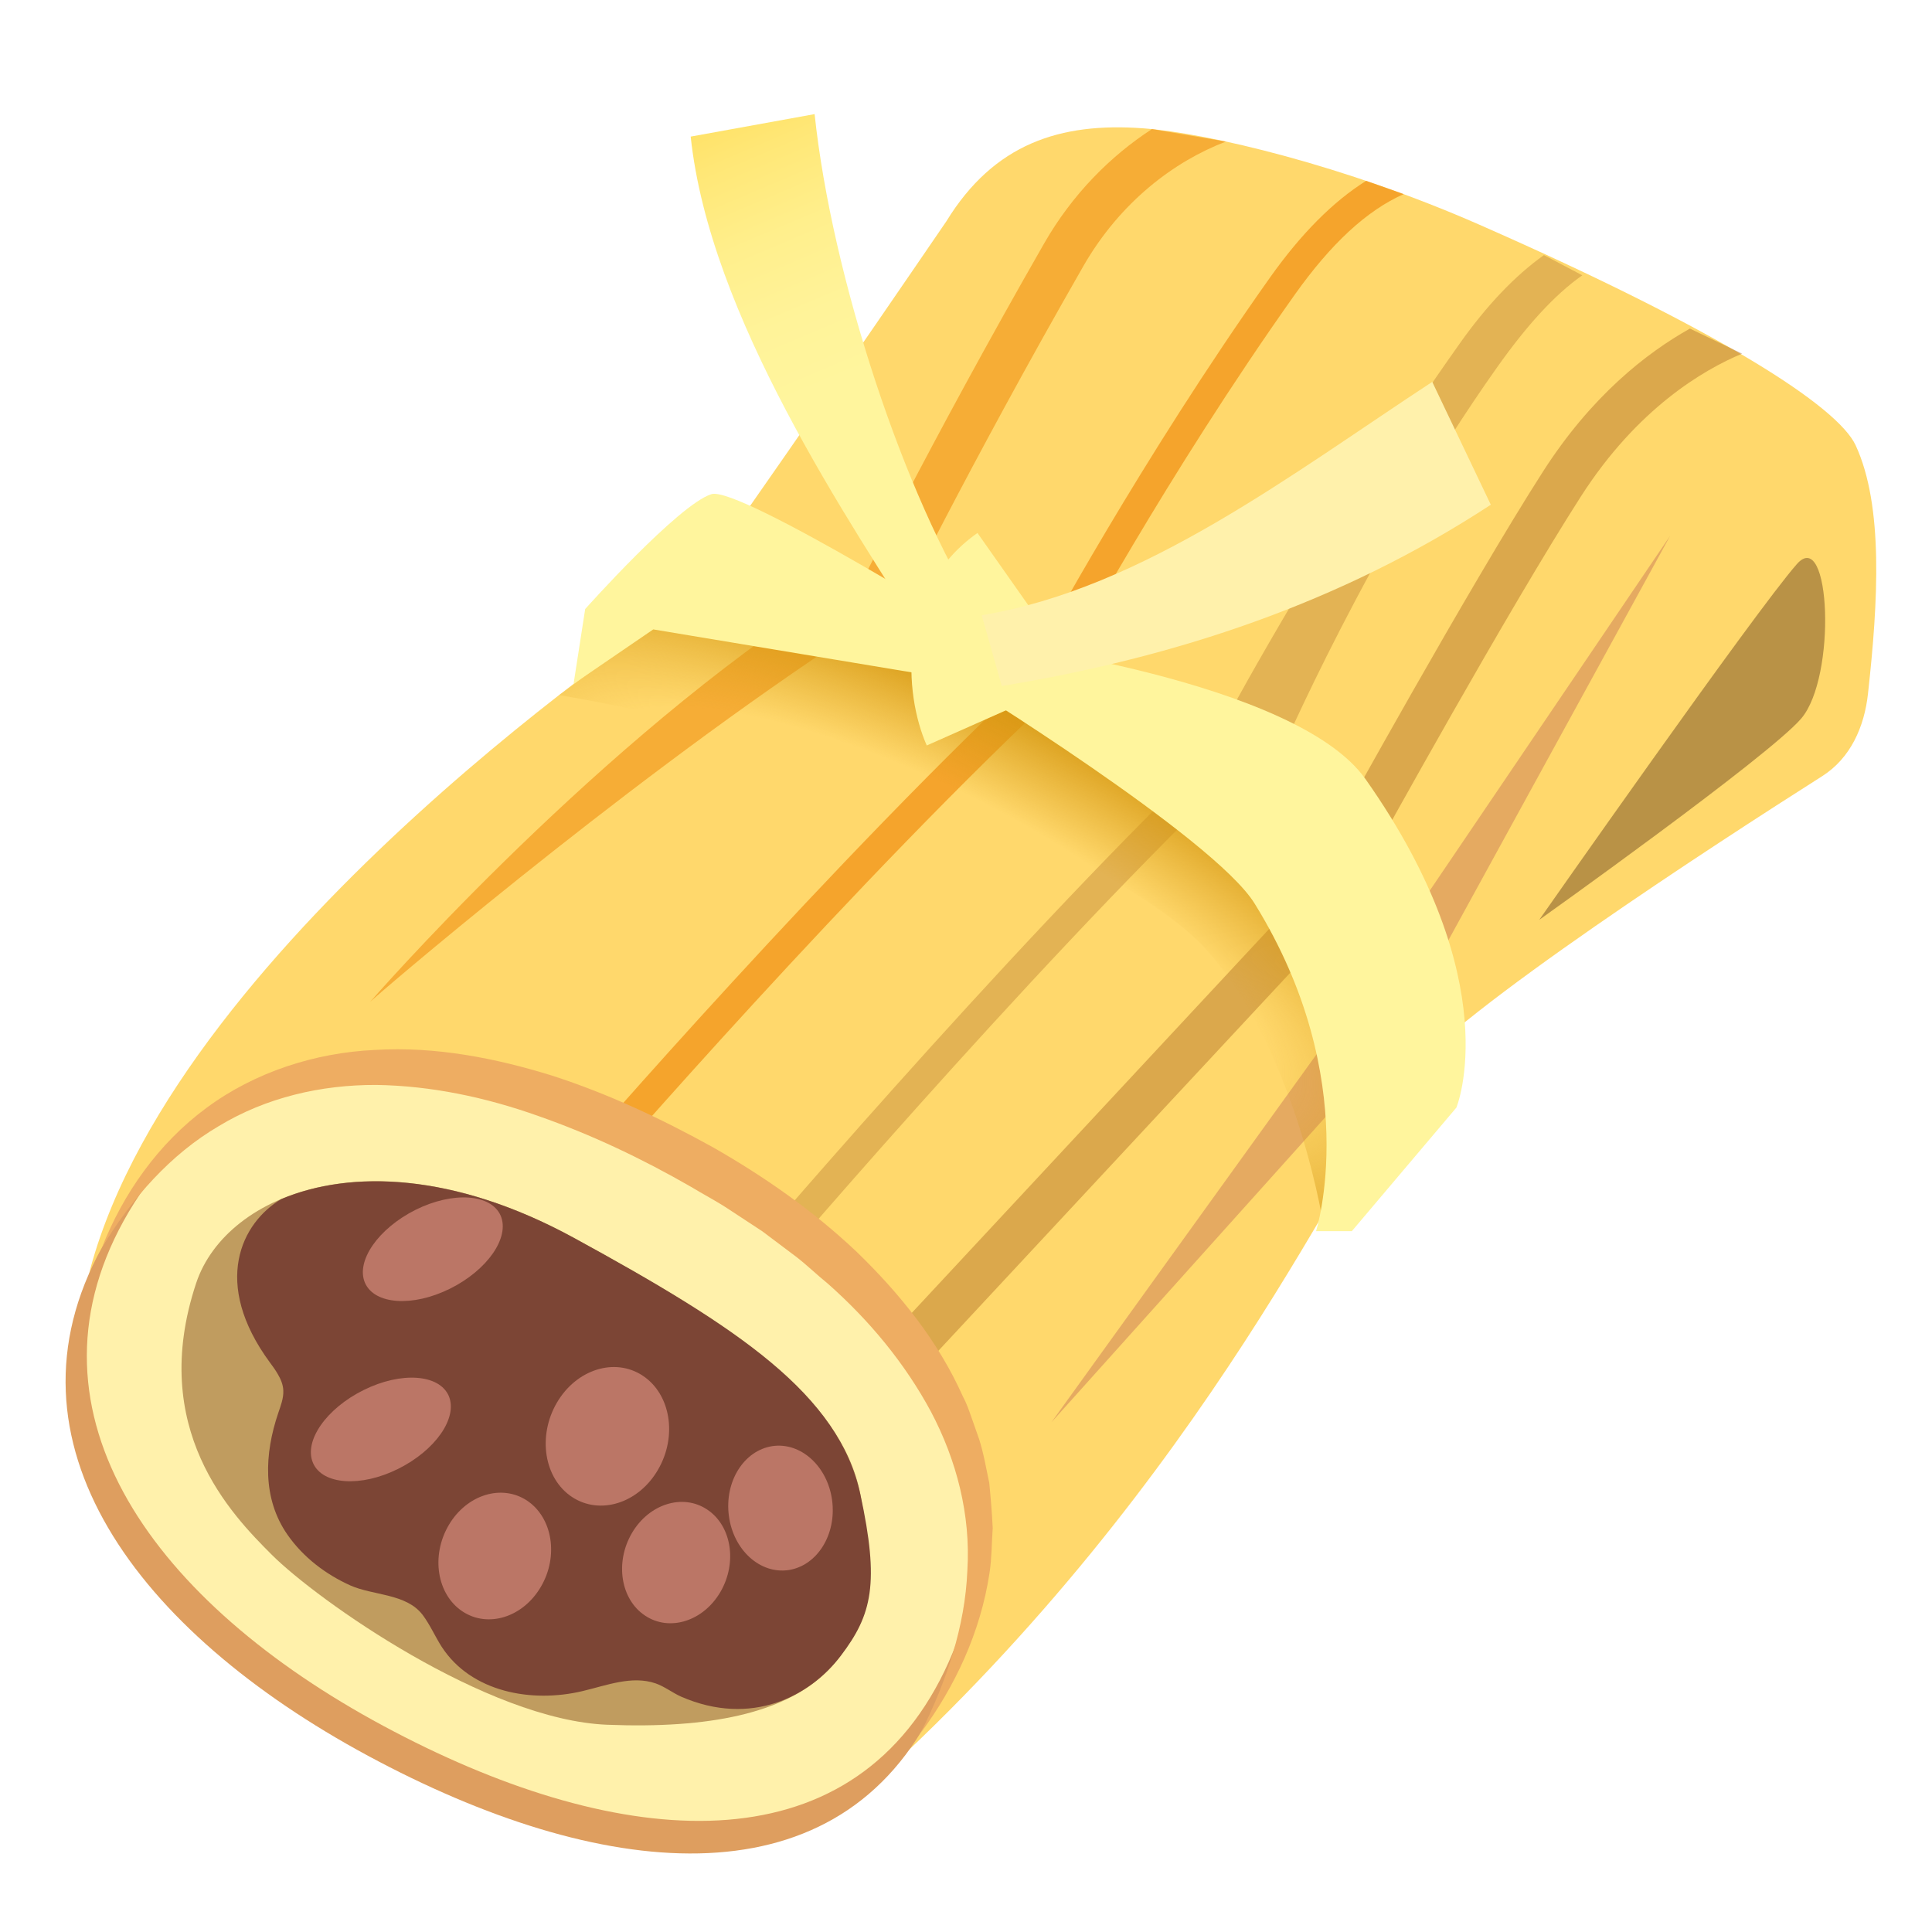
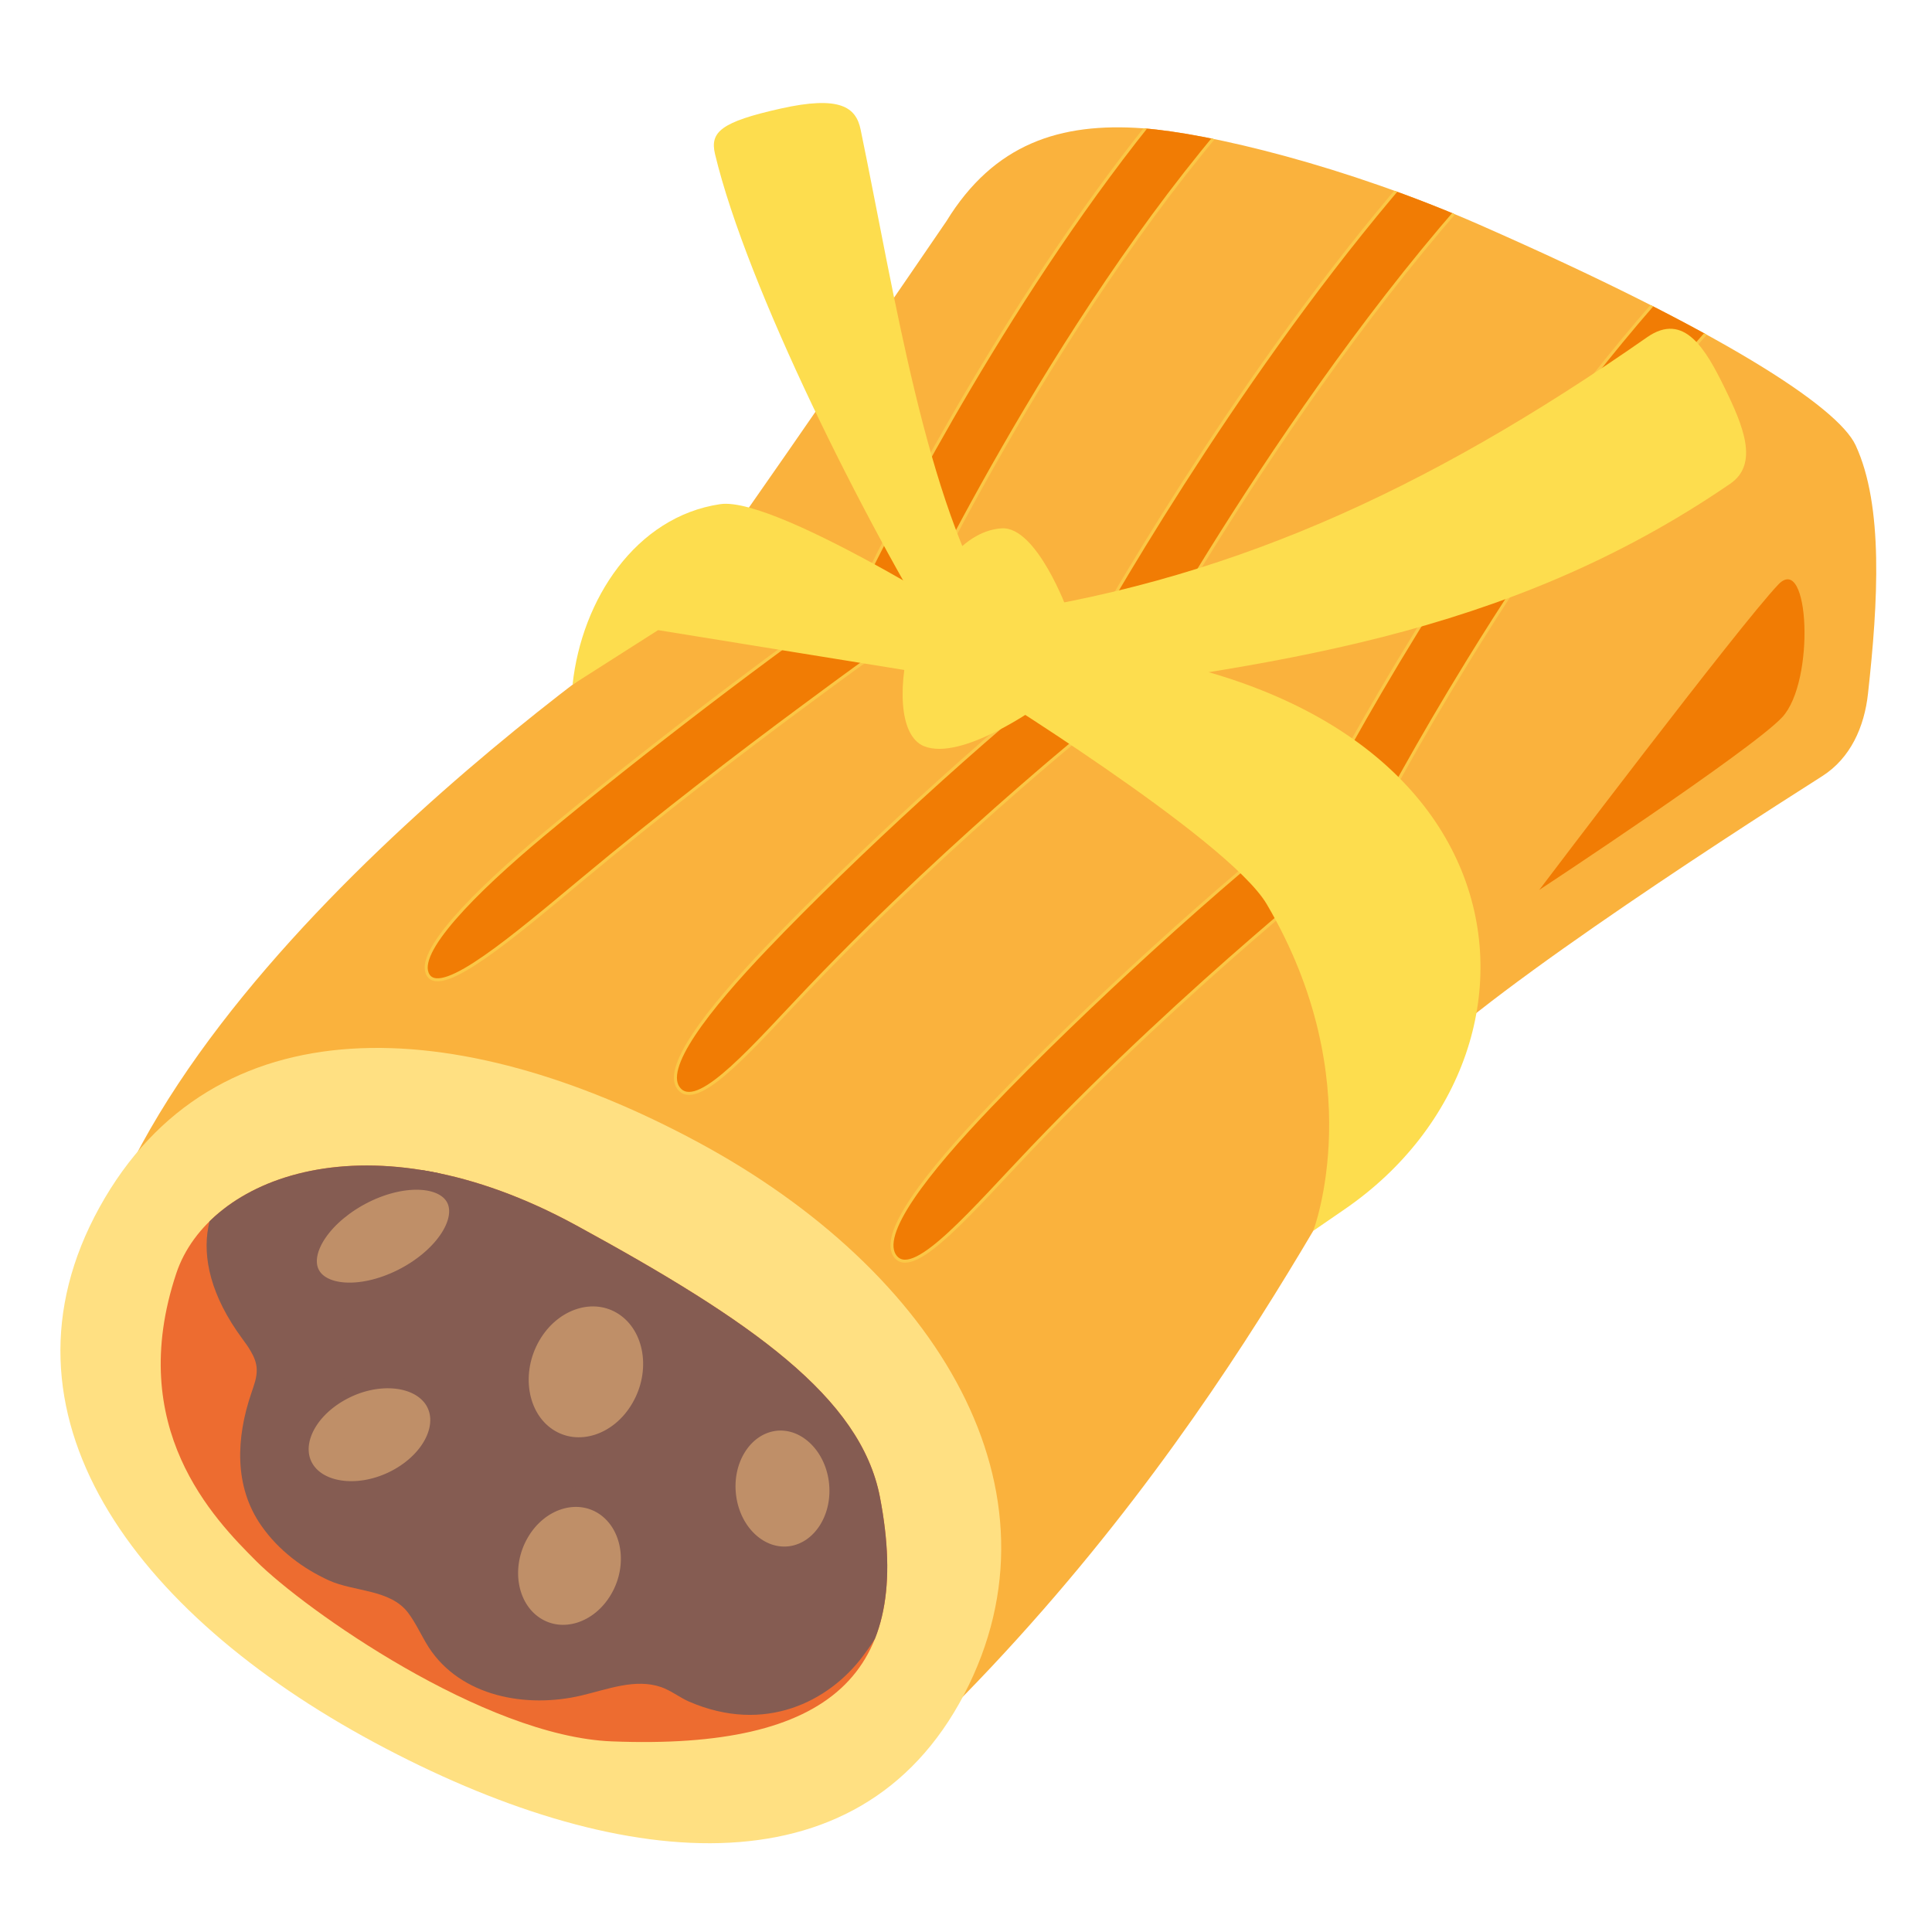
- <svg xmlns="http://www.w3.org/2000/svg" viewBox="0 0 128 128" version="1.1" xml:space="preserve" style="fill-rule:evenodd;clip-rule:evenodd;stroke-linejoin:round;stroke-miterlimit:2;">
-   <path d="M122.94,29.5C121.75,26.94 114.04,21.93 98.02,14.89C89.15,10.99 80.09,8.82 75.72,8.5C70.25,8.1 65.86,9.51 62.7,14.66C62.7,14.66 48.61,35.3 44.8,40.39C44.8,40.39 12,62 6,84C1.84,99.24 58,118 58,118C80,98 89.4,76.1 93.16,71.35C96.63,66.96 113.74,55.86 120.73,51.42C122.6,50.23 123.52,48.16 123.76,45.95C124.43,39.89 124.8,33.51 122.94,29.5Z" style="fill:rgb(255,216,108);fill-rule:nonzero;" />
-   <path d="M119.05,37.37C121.27,34.85 121.7,44.85 119.33,47.61C117.17,50.13 101.98,60.94 101.98,60.94C101.98,60.94 116.3,40.48 119.05,37.37Z" style="fill:rgb(249,197,95);fill-rule:nonzero;" />
-   <path d="M119.05,37.37C121.27,34.85 121.7,44.85 119.33,47.61C117.17,50.13 101.98,60.94 101.98,60.94C101.98,60.94 116.3,40.48 119.05,37.37Z" style="fill-opacity:0.26;fill-rule:nonzero;" />
-   <path d="M89.79,66.29L69.66,94.23L92.24,69.08L110.65,35.5L89.79,66.29Z" style="fill:rgb(222,158,95);fill-opacity:0.79;fill-rule:nonzero;" />
-   <g opacity="0.4">
-     <g transform="matrix(0.6813,-0.732,0.732,0.6813,-32.4691,77.4227)">
-       <rect x="53.19" y="74.5" width="38.98" height="3" style="fill:rgb(165,96,28);" />
+ <svg xmlns="http://www.w3.org/2000/svg" viewBox="0 0 128 128" version="1.1" xml:space="preserve" style="fill-rule:evenodd;clip-rule:evenodd;stroke-linejoin:round;stroke-miterlimit:2;" id="svg37">
+   <path d="M 122.94,29.5 C 121.75,26.94 114.04,21.93 98.02,14.89 89.15,10.99 80.09,8.82 75.72,8.5 70.25,8.1 65.86,9.51 62.7,14.66 62.7,14.66 48.61,35.3 44.8,40.39 44.8,40.39 12,62 6,84 1.84,99.24 58,118 58,118 80,98 89.4,76.1 93.16,71.35 c 3.47,-4.39 20.58,-15.49 27.57,-19.93 1.87,-1.19 2.79,-3.26 3.03,-5.47 0.67,-6.06 1.04,-12.44 -0.82,-16.45 z" style="fill:#fab23d;fill-rule:nonzero" id="path1" />
+   <path id="path39" style="opacity:1;fill:#f17c04;fill-opacity:1;fill-rule:nonzero;stroke:#fbc746;stroke-width:0.2;stroke-linecap:round;stroke-dasharray:none;stroke-opacity:1" d="m 114.487,20.468 c 2.128,-2.306 3.174,-5.976 3.174,-5.976 0,0 -3.734,0.823 -6.06,3.345 -11.399,12.354 -20.392,28.184 -23.5,33.967 -0.392,0.729 -0.999,1.886 -1.213,2.313 l 0.623,-0.759 c -6.584,5.145 -15.701,13.438 -21.951,19.981 -4.09,4.28 -7.463,8.541 -6.194,9.958 1.269,1.416 5.161,-3.221 9.027,-7.269 5.204,-5.447 10.585,-10.346 14.657,-13.875 1.629,-1.411 3.048,-2.604 4.164,-3.525 1.673,-1.382 1.671,-1.381 2.649,-2.144 0.261,-0.204 0.475,-0.464 0.623,-0.759 0.903,-1.8 0.901,-1.796 2.56,-4.761 1.106,-1.976 2.543,-4.461 4.258,-7.246 C 101.587,36.754 107.618,27.912 114.487,20.468 Z M 99.168,10.964 c 1.818,-1.942 2.472,-5.22 2.472,-5.22 0,0 -3.403,0.549 -5.393,2.677 C 85.116,20.313 75.559,36.34 72.215,42.217 c -0.421,0.74 -1.077,1.916 -1.31,2.351 l 0.576,-0.684 c -6.217,4.906 -14.818,12.766 -20.708,18.935 -3.853,4.034 -7.046,8.092 -5.719,9.387 1.326,1.295 4.973,-3 8.611,-6.811 4.902,-5.133 9.976,-9.775 13.817,-13.124 1.537,-1.34 2.876,-2.473 3.928,-3.349 1.579,-1.314 1.577,-1.313 2.499,-2.041 0.238,-0.188 0.434,-0.421 0.576,-0.684 0.688,-1.281 0.687,-1.279 1.947,-3.457 1.26,-2.178 3.085,-5.239 5.334,-8.752 4.497,-7.025 10.7,-15.862 17.403,-23.024 z M 81.838,7.472 C 83.408,5.679 83.778,2.526 83.778,2.526 c 0,0 -3.167,0.395 -4.901,2.375 C 68.822,16.382 60.608,31.873 57.75,37.558 c -0.36,0.716 -0.919,1.855 -1.117,2.276 l 0.705,-0.831 c -6.078,4.199 -14.952,10.974 -21.322,16.283 -4.626,3.855 -8.569,7.871 -7.644,9.326 0.924,1.454 5.664,-2.57 10.134,-6.296 5.368,-4.474 10.632,-8.494 14.548,-11.392 3.917,-2.898 3.914,-2.895 6.473,-4.663 0.304,-0.21 0.548,-0.498 0.705,-0.831 0.581,-1.234 0.579,-1.232 1.656,-3.334 1.077,-2.102 2.643,-5.056 4.591,-8.444 C 70.374,22.876 75.808,14.356 81.838,7.472 Z" clip-path="url(#clipPath40)" />
+   <path d="m 117.817,38.727 c 2.06,-2.163 2.459,6.421 0.26,8.79 -2.004,2.163 -16.097,11.443 -16.097,11.443 0,0 13.286,-17.563 15.837,-20.233 z" style="opacity:1;fill:#f17c04;fill-opacity:1;fill-rule:nonzero;stroke-width:1" id="path3" />
+   <g opacity="0.4" id="g5">
+     <g transform="matrix(0.6813,-0.732,0.732,0.6813,-32.4691,77.4227)" id="g4">
+             
+         </g>
+   </g>
+   <g opacity="0.4" id="g6">
+         
+     </g>
+   <g opacity="0.5" id="g7">
+         
+     </g>
+   <g opacity="0.5" id="g8">
+         
+     </g>
+   <g opacity="0.59" id="g9">
+         
+     </g>
+   <g opacity="0.31" id="g10">
+         
+     </g>
+   <g opacity="0.59" id="g11">
+         
+     </g>
+   <g id="g17" style="fill:#ffee58;stroke-width:0.982" transform="matrix(1.036565,0,-0.0534241,1,0.9658897,0.04800692)">
+     <path d="M 38,45.31 C 38.292,39.676 41.464,34.177 46.824,33.353 50.524,32.783 65.61,42.55 65.61,42.55 99.276,43.586 103.715,69.293 89.141,80.067 L 87.204,81.5 C 87.204,81.5 90.38,71.58 83.12,59.86 80.43,55.51 63.49,45.06 63.49,45.06 L 43.28,41.7 Z" style="fill:#fddd4e;fill-rule:nonzero;stroke-width:0.982" id="path13" />
+     <g id="g16" style="fill:#ffee58;stroke-width:0.982">
+       <g id="g14" style="fill:#ffee58;stroke-width:0.982">
+         <path d="M 60.674,49.39 C 57.334,48.01 59.631,35.31 64.89,34.956 c 2.238,-0.15 4.5,5.464 4.5,5.464 -2.967,1.753 -1.885,5.443 -1.468,6.263 0,0 -4.777,3.728 -7.249,2.706 z" style="fill:#fddd4e;fill-rule:nonzero;stroke-width:0.982" id="path14" />
+       </g>
+       <path d="M 61.65,43.05 C 56.1,34.504 47.803,19.031 45.295,10.168 44.878,8.697 45.558,8.033 49.316,7.149 53.074,6.265 54.142,7.05 54.514,8.532 57.292,19.591 59.932,33.135 64.923,40.811 Z" style="fill:#fddd4e;fill-rule:nonzero;stroke-width:0.982" id="path15" />
+       <path d="M 66.177,46.326 64.105,40.732 c 15.024,-2.099 27.607,-8.089 41.389,-18.438 2.284,-1.715 3.796,0.817 5.123,3.345 1.326,2.528 2.467,5.051 0.687,6.363 C 97.392,42.257 82.35,44.06 66.177,46.326 Z" style="fill:#fddd4e;fill-rule:nonzero;stroke-width:0.982" id="path16" />
    </g>
  </g>
-   <g opacity="0.4">
-     <path d="M91.17,56.25L88.54,54.8C88.63,54.64 97.32,38.9 102.21,31.27C105.42,26.25 109.07,23.39 111.96,21.77L115.42,23.43C112.85,24.5 108.47,27.07 104.74,32.89C99.9,40.43 91.25,56.09 91.17,56.25Z" style="fill:rgb(165,96,28);fill-rule:nonzero;" />
+   <path d="m 63.883,112.245 c -7.014,13.445 -23.097,11.792 -39.075,3.2 C 8.831,106.852 -0.949,93.63 6.595,79.983 14.139,66.336 30.254,67.068 46.221,75.66 c 15.967,8.593 24.676,23.14 17.662,36.585 z" style="fill:#ffe082;fill-rule:nonzero;stroke-width:1" id="path18" />
+   <path d="M 40.542,115.371 C 32.076,115.042 20.157,106.609 16.978,103.43 14.16,100.612 8.269,94.604 11.681,84.359 13.8,78.002 24.437,73.689 38.169,81.18 49.823,87.537 57.028,92.581 58.299,99.192 60.535,110.826 55.089,115.943 40.542,115.371 Z" style="opacity:1;fill:#ed6c30;fill-opacity:1;fill-rule:nonzero;stroke-width:1" id="path19" />
+   <g id="g41" clip-path="url(#clipPath42)">
+     <path d="M 58.528,98.164 C 56.965,90.975 49.84,86.218 37.893,79.701 29.259,74.999 21.831,74.836 16.867,76.921 c -2.867,1.694 -5.039,6.038 -0.815,11.773 0.195,0.261 0.391,0.532 0.554,0.815 0.217,0.369 0.391,0.771 0.402,1.206 0.022,0.543 -0.185,1.075 -0.358,1.586 -1.01,2.965 -1.151,6.169 0.652,8.764 1.14,1.64 2.759,2.856 4.507,3.649 1.662,0.749 4.04,0.576 5.224,2.129 0.532,0.706 0.891,1.542 1.368,2.292 2.129,3.28 6.484,4.062 10.133,3.193 1.749,-0.413 3.562,-1.14 5.267,-0.554 0.652,0.228 1.206,0.673 1.835,0.956 5.061,2.194 9.286,-0.033 11.501,-2.965 2.226,-2.932 2.78,-5.18 1.39,-11.599 z" style="fill:#855c52;fill-rule:nonzero;stroke-width:1" id="path20" />
+     <path id="path26" style="fill:#bf8f68;fill-rule:nonzero;stroke:#855c52;stroke-width:1.3;stroke-dasharray:none;stroke-opacity:1" d="m 55.556,98.061 c 0.326,2.465 -1.075,4.703 -3.128,5.018 -2.053,0.304 -3.975,-1.434 -4.301,-3.899 -0.326,-2.465 1.075,-4.703 3.128,-5.018 2.042,-0.304 3.975,1.444 4.301,3.899 z M 42.453,93.3 c -1.401,2.411 -4.17,3.28 -6.18,1.955 -2.009,-1.325 -2.498,-4.366 -1.097,-6.777 1.401,-2.411 4.17,-3.28 6.18,-1.955 2.02,1.336 2.509,4.366 1.097,6.777 z m -1.4,12.648 c -1.282,2.205 -3.812,2.998 -5.647,1.781 -1.835,-1.216 -2.281,-3.986 -0.999,-6.191 1.282,-2.205 3.812,-2.998 5.647,-1.781 1.835,1.227 2.281,3.997 0.999,6.191 z M 20.493,84.316 c 0.684,1.564 3.421,1.759 6.114,0.424 2.693,-1.336 4.322,-3.682 3.649,-5.256 -0.684,-1.564 -3.421,-1.759 -6.114,-0.424 -2.693,1.347 -4.322,3.693 -3.649,5.256 z M 20.254,97.47 c 1.108,1.564 3.897,1.759 6.229,0.424 2.332,-1.336 3.326,-3.682 2.226,-5.256 -1.108,-1.564 -3.897,-1.759 -6.229,-0.424 -2.343,1.336 -3.337,3.682 -2.226,5.256 z" />
  </g>
-   <g opacity="0.5">
-     <path d="M24.52,66.38C24.52,66.38 38.5,50.3 53.58,40.25L55.24,42.75C40.48,52.58 24.71,66.16 24.52,66.38Z" style="fill:rgb(238,129,0);fill-rule:nonzero;" />
-   </g>
-   <g opacity="0.5">
-     <path d="M59.11,41.24L56.41,39.92C56.46,39.82 61.49,29.54 69.17,16.14C71.04,12.87 73.58,10.33 76.32,8.55L81.22,9.38C77.81,10.68 74.22,13.37 71.77,17.64C64.15,30.94 59.16,41.14 59.11,41.24Z" style="fill:rgb(238,129,0);fill-rule:nonzero;" />
-   </g>
-   <g opacity="0.59">
-     <path d="M39.49,78.15L37.98,76.84C38.15,76.64 55.43,56.68 69.42,43.72L70.78,45.19C56.87,58.07 39.66,77.95 39.49,78.15Z" style="fill:rgb(238,129,0);fill-rule:nonzero;" />
-   </g>
-   <g opacity="0.31">
-     <path d="M50.21,85.42L48.68,84.13C48.86,83.92 66.39,63.27 80.06,50.13L81.45,51.57C67.86,64.63 50.38,85.21 50.21,85.42Z" style="fill:rgb(165,96,28);fill-rule:nonzero;" />
-   </g>
-   <g opacity="0.59">
-     <path d="M70.67,43.79L68.91,42.84C68.98,42.72 75.56,30.49 84.16,18.36C86.2,15.49 88.31,13.36 90.51,11.98L93,12.86C90.54,13.95 88.17,16.16 85.79,19.51C77.25,31.55 70.73,43.67 70.67,43.79Z" style="fill:rgb(238,129,0);fill-rule:nonzero;" />
-   </g>
-   <g opacity="0.31">
-     <path d="M84.75,50.12L81.46,47.24C81.53,47.12 88.11,34.89 96.71,22.76C98.51,20.22 100.37,18.27 102.29,16.9L104.83,18.24C102.98,19.54 101.14,21.58 99.19,24.33C90.66,36.37 84.82,50 84.75,50.12Z" style="fill:rgb(165,96,28);fill-rule:nonzero;" />
-   </g>
-   <g>
-     <path d="M37.04,46.05C37.04,46.05 47.66,47.78 58.16,51.31C67.05,54.29 76.79,59.33 80,63C86.07,69.94 87.75,81.56 87.75,81.56L93.16,71.35C93.16,71.35 87.14,52.17 85.26,51.4C83.38,50.63 64.58,43.84 64.58,43.84L46,38C41.9,42.75 37.04,46.05 37.04,46.05Z" style="fill:url(#_Radial1);fill-rule:nonzero;" />
-     <path d="M38,45.31L38.77,40.35C38.77,40.35 44.93,33.44 47.13,32.74C48.95,32.15 65.61,42.55 65.61,42.55C65.61,42.55 85.86,45.07 90.47,51.62C99.94,65.05 96.49,73.38 96.49,73.38L89.56,81.57L87.19,81.57C87.19,81.57 90.38,71.58 83.12,59.86C80.43,55.51 63.49,45.06 63.49,45.06L43.28,41.7L38,45.31Z" style="fill:rgb(255,245,157);fill-rule:nonzero;" />
-     <g>
-       <g>
-         <path d="M61.4,49.39C59.87,45.94 59.42,39.06 64.76,35.31L68.51,40.64C66.08,42.35 67,45.95 67.35,46.75L61.4,49.39Z" style="fill:rgb(255,245,157);fill-rule:nonzero;" />
-       </g>
-       <path d="M61.65,43.05C56.09,34.31 47.02,20.92 45.76,9.05L53.97,7.56C55.11,18.33 59.92,32.91 64.92,40.76L61.65,43.05Z" style="fill:url(#_Linear2);fill-rule:nonzero;" />
-       <path d="M66.37,45.45L65.04,40.76C75.76,39 85.65,31.35 94.89,25.3L98.77,33.44C88.82,39.95 77.91,43.55 66.37,45.45Z" style="fill:rgb(255,241,171);fill-rule:nonzero;" />
-     </g>
-   </g>
-   <path d="M61.7,113.55C55.08,126.24 39.7,124.58 24.39,116.33C9.08,108.08 -0.36,95.52 6.76,82.64C13.88,69.76 29.28,70.55 44.6,78.79C59.92,87.03 68.32,100.86 61.7,113.55Z" style="fill:rgb(222,158,95);fill-rule:nonzero;" />
-   <path d="M62.27,111.32C55.65,124.01 40.47,122.45 25.39,114.34C10.31,106.23 1.08,93.75 8.2,80.87C15.32,67.99 30.53,68.68 45.6,76.79C60.67,84.9 68.89,98.63 62.27,111.32Z" style="fill:rgb(255,241,171);fill-rule:nonzero;" />
-   <path d="M40.24,114.27C32.25,113.96 21,106 18,103C15.34,100.34 9.78,94.67 13,85C15,79 25.04,74.93 38,82C49,88 55.8,92.76 57,99C59.11,109.98 53.97,114.81 40.24,114.27Z" style="fill:rgb(118,58,5);fill-opacity:0.46;fill-rule:nonzero;" />
-   <path d="M57,99C55.56,92.38 49,88 38,82C30.05,77.67 23.21,77.52 18.64,79.44C16,81 14,85 17.89,90.28C18.07,90.52 18.25,90.77 18.4,91.03C18.6,91.37 18.76,91.74 18.77,92.14C18.79,92.64 18.6,93.13 18.44,93.6C17.51,96.33 17.38,99.28 19.04,101.67C20.09,103.18 21.58,104.3 23.19,105.03C24.72,105.72 26.91,105.56 28,106.99C28.49,107.64 28.82,108.41 29.26,109.1C31.22,112.12 35.23,112.84 38.59,112.04C40.2,111.66 41.87,110.99 43.44,111.53C44.04,111.74 44.55,112.15 45.13,112.41C49.79,114.43 53.68,112.38 55.72,109.68C57.77,106.98 58.28,104.91 57,99Z" style="fill:rgb(124,69,53);fill-rule:nonzero;" />
-   <path d="M20.74,96.93C21.37,98.37 23.89,98.55 26.37,97.32C28.85,96.09 30.35,93.93 29.73,92.48C29.1,91.04 26.58,90.86 24.1,92.09C21.61,93.32 20.11,95.48 20.74,96.93Z" style="fill:rgb(187,118,102);fill-rule:nonzero;" />
-   <path d="M24.18,84.99C24.81,86.43 27.33,86.61 29.81,85.38C32.29,84.15 33.79,81.99 33.17,80.54C32.54,79.1 30.02,78.92 27.54,80.15C25.06,81.39 23.56,83.55 24.18,84.99Z" style="fill:rgb(187,118,102);fill-rule:nonzero;" />
-   <path d="M35.84,105.12C34.66,107.15 32.33,107.88 30.64,106.76C28.95,105.64 28.54,103.09 29.72,101.06C30.9,99.03 33.23,98.3 34.92,99.42C36.61,100.55 37.02,103.1 35.84,105.12Z" style="fill:rgb(187,118,102);fill-rule:nonzero;" />
-   <path d="M43.59,97.38C42.3,99.6 39.75,100.4 37.9,99.18C36.05,97.96 35.6,95.16 36.89,92.94C38.18,90.72 40.73,89.92 42.58,91.14C44.44,92.37 44.89,95.16 43.59,97.38Z" style="fill:rgb(187,118,102);fill-rule:nonzero;" />
-   <path d="M47.73,105.47C46.6,107.41 44.36,108.12 42.74,107.04C41.12,105.97 40.73,103.52 41.86,101.58C42.99,99.64 45.23,98.93 46.85,100.01C48.47,101.08 48.86,103.53 47.73,105.47Z" style="fill:rgb(187,118,102);fill-rule:nonzero;" />
-   <path d="M55.13,99.4C55.43,101.67 54.14,103.73 52.25,104.02C50.36,104.3 48.59,102.7 48.29,100.43C47.99,98.16 49.28,96.1 51.17,95.81C53.05,95.53 54.83,97.14 55.13,99.4Z" style="fill:rgb(187,118,102);fill-rule:nonzero;" />
-   <g>
-     <path d="M6.76,82.64C8.16,79.09 10.47,75.77 13.68,73.4C16.88,71.03 20.87,69.74 24.86,69.56C28.86,69.32 32.82,70.1 36.57,71.26C40.32,72.47 43.86,74.14 47.27,76.03C50.66,77.97 53.9,80.23 56.77,82.95C59.6,85.69 62.15,88.84 63.79,92.51C64.03,92.95 64.19,93.42 64.36,93.9L64.86,95.32C65.17,96.27 65.33,97.27 65.54,98.24C65.64,99.24 65.72,100.23 65.77,101.23C65.7,102.22 65.71,103.22 65.56,104.2C64.97,108.12 63.28,111.74 61,114.81C62.71,111.39 63.94,107.75 64.09,104.05C64.32,100.36 63.37,96.73 61.68,93.53C59.96,90.33 57.6,87.48 54.84,85.04C54.12,84.46 53.46,83.81 52.73,83.25L50.51,81.58L48.18,80.05C47.4,79.54 46.57,79.11 45.78,78.63C42.55,76.77 39.16,75.16 35.67,73.94C32.19,72.7 28.55,71.93 24.91,71.88C21.28,71.87 17.64,72.7 14.49,74.61C11.31,76.47 8.75,79.37 6.76,82.64Z" style="fill:rgb(238,173,98);fill-rule:nonzero;" />
-   </g>
-   <defs>
+   <defs id="defs37">
    <radialGradient id="_Radial1" cx="0" cy="0" r="1" gradientUnits="userSpaceOnUse" gradientTransform="matrix(41.9104,21.67,-6.98271,13.5078,61.3755,60.3319)">
-       <stop offset="0" style="stop-color:rgb(214,152,18);stop-opacity:0" />
-       <stop offset="0.53" style="stop-color:rgb(214,152,18);stop-opacity:0" />
-       <stop offset="1" style="stop-color:rgb(214,152,18);stop-opacity:1" />
+       <stop offset="0" style="stop-color:rgb(214,152,18);stop-opacity:0" id="stop27" />
+       <stop offset="0.53" style="stop-color:rgb(214,152,18);stop-opacity:0" id="stop28" />
+       <stop offset="1" style="stop-color:rgb(214,152,18);stop-opacity:1" id="stop29" />
    </radialGradient>
    <linearGradient id="_Linear2" x1="0" y1="0" x2="1" y2="0" gradientUnits="userSpaceOnUse" gradientTransform="matrix(11.667,27.4073,-27.4073,11.667,44.5022,-2.2584)">
-       <stop offset="0" style="stop-color:rgb(255,202,40);stop-opacity:1" />
-       <stop offset="0" style="stop-color:rgb(255,202,40);stop-opacity:1" />
-       <stop offset="0.05" style="stop-color:rgb(255,206,50);stop-opacity:1" />
-       <stop offset="0.25" style="stop-color:rgb(255,220,88);stop-opacity:1" />
-       <stop offset="0.45" style="stop-color:rgb(255,231,118);stop-opacity:1" />
-       <stop offset="0.64" style="stop-color:rgb(255,239,140);stop-opacity:1" />
-       <stop offset="0.83" style="stop-color:rgb(255,243,153);stop-opacity:1" />
-       <stop offset="1" style="stop-color:rgb(255,245,157);stop-opacity:1" />
+       <stop offset="0" style="stop-color:rgb(255,202,40);stop-opacity:1" id="stop30" />
+       <stop offset="0" style="stop-color:rgb(255,202,40);stop-opacity:1" id="stop31" />
+       <stop offset="0.05" style="stop-color:rgb(255,206,50);stop-opacity:1" id="stop32" />
+       <stop offset="0.25" style="stop-color:rgb(255,220,88);stop-opacity:1" id="stop33" />
+       <stop offset="0.45" style="stop-color:rgb(255,231,118);stop-opacity:1" id="stop34" />
+       <stop offset="0.64" style="stop-color:rgb(255,239,140);stop-opacity:1" id="stop35" />
+       <stop offset="0.83" style="stop-color:rgb(255,243,153);stop-opacity:1" id="stop36" />
+       <stop offset="1" style="stop-color:rgb(255,245,157);stop-opacity:1" id="stop37" />
    </linearGradient>
+     <clipPath clipPathUnits="userSpaceOnUse" id="clipPath40">
+       <path d="M 122.94,29.5 C 121.75,26.94 114.04,21.93 98.02,14.89 89.15,10.99 80.09,8.82 75.72,8.5 70.25,8.1 65.86,9.51 62.7,14.66 62.7,14.66 48.61,35.3 44.8,40.39 44.8,40.39 12,62 6,84 1.84,99.24 58,118 58,118 80,98 89.4,76.1 93.16,71.35 c 3.47,-4.39 20.58,-15.49 27.57,-19.93 1.87,-1.19 2.79,-3.26 3.03,-5.47 0.67,-6.06 1.04,-12.44 -0.82,-16.45 z" style="fill:#fbc746;fill-rule:nonzero" id="path41" />
+     </clipPath>
+     <clipPath clipPathUnits="userSpaceOnUse" id="clipPath42">
+       <path d="M 40.542,115.371 C 32.076,115.042 20.157,106.609 16.978,103.43 14.16,100.612 8.269,94.604 11.681,84.359 13.8,78.002 24.437,73.689 38.169,81.18 49.823,87.537 57.028,92.581 58.299,99.192 60.535,110.826 55.089,115.943 40.542,115.371 Z" style="opacity:1;fill:#ed6c30;fill-opacity:1;fill-rule:nonzero;stroke-width:1" id="path43" />
+     </clipPath>
  </defs>
</svg>
